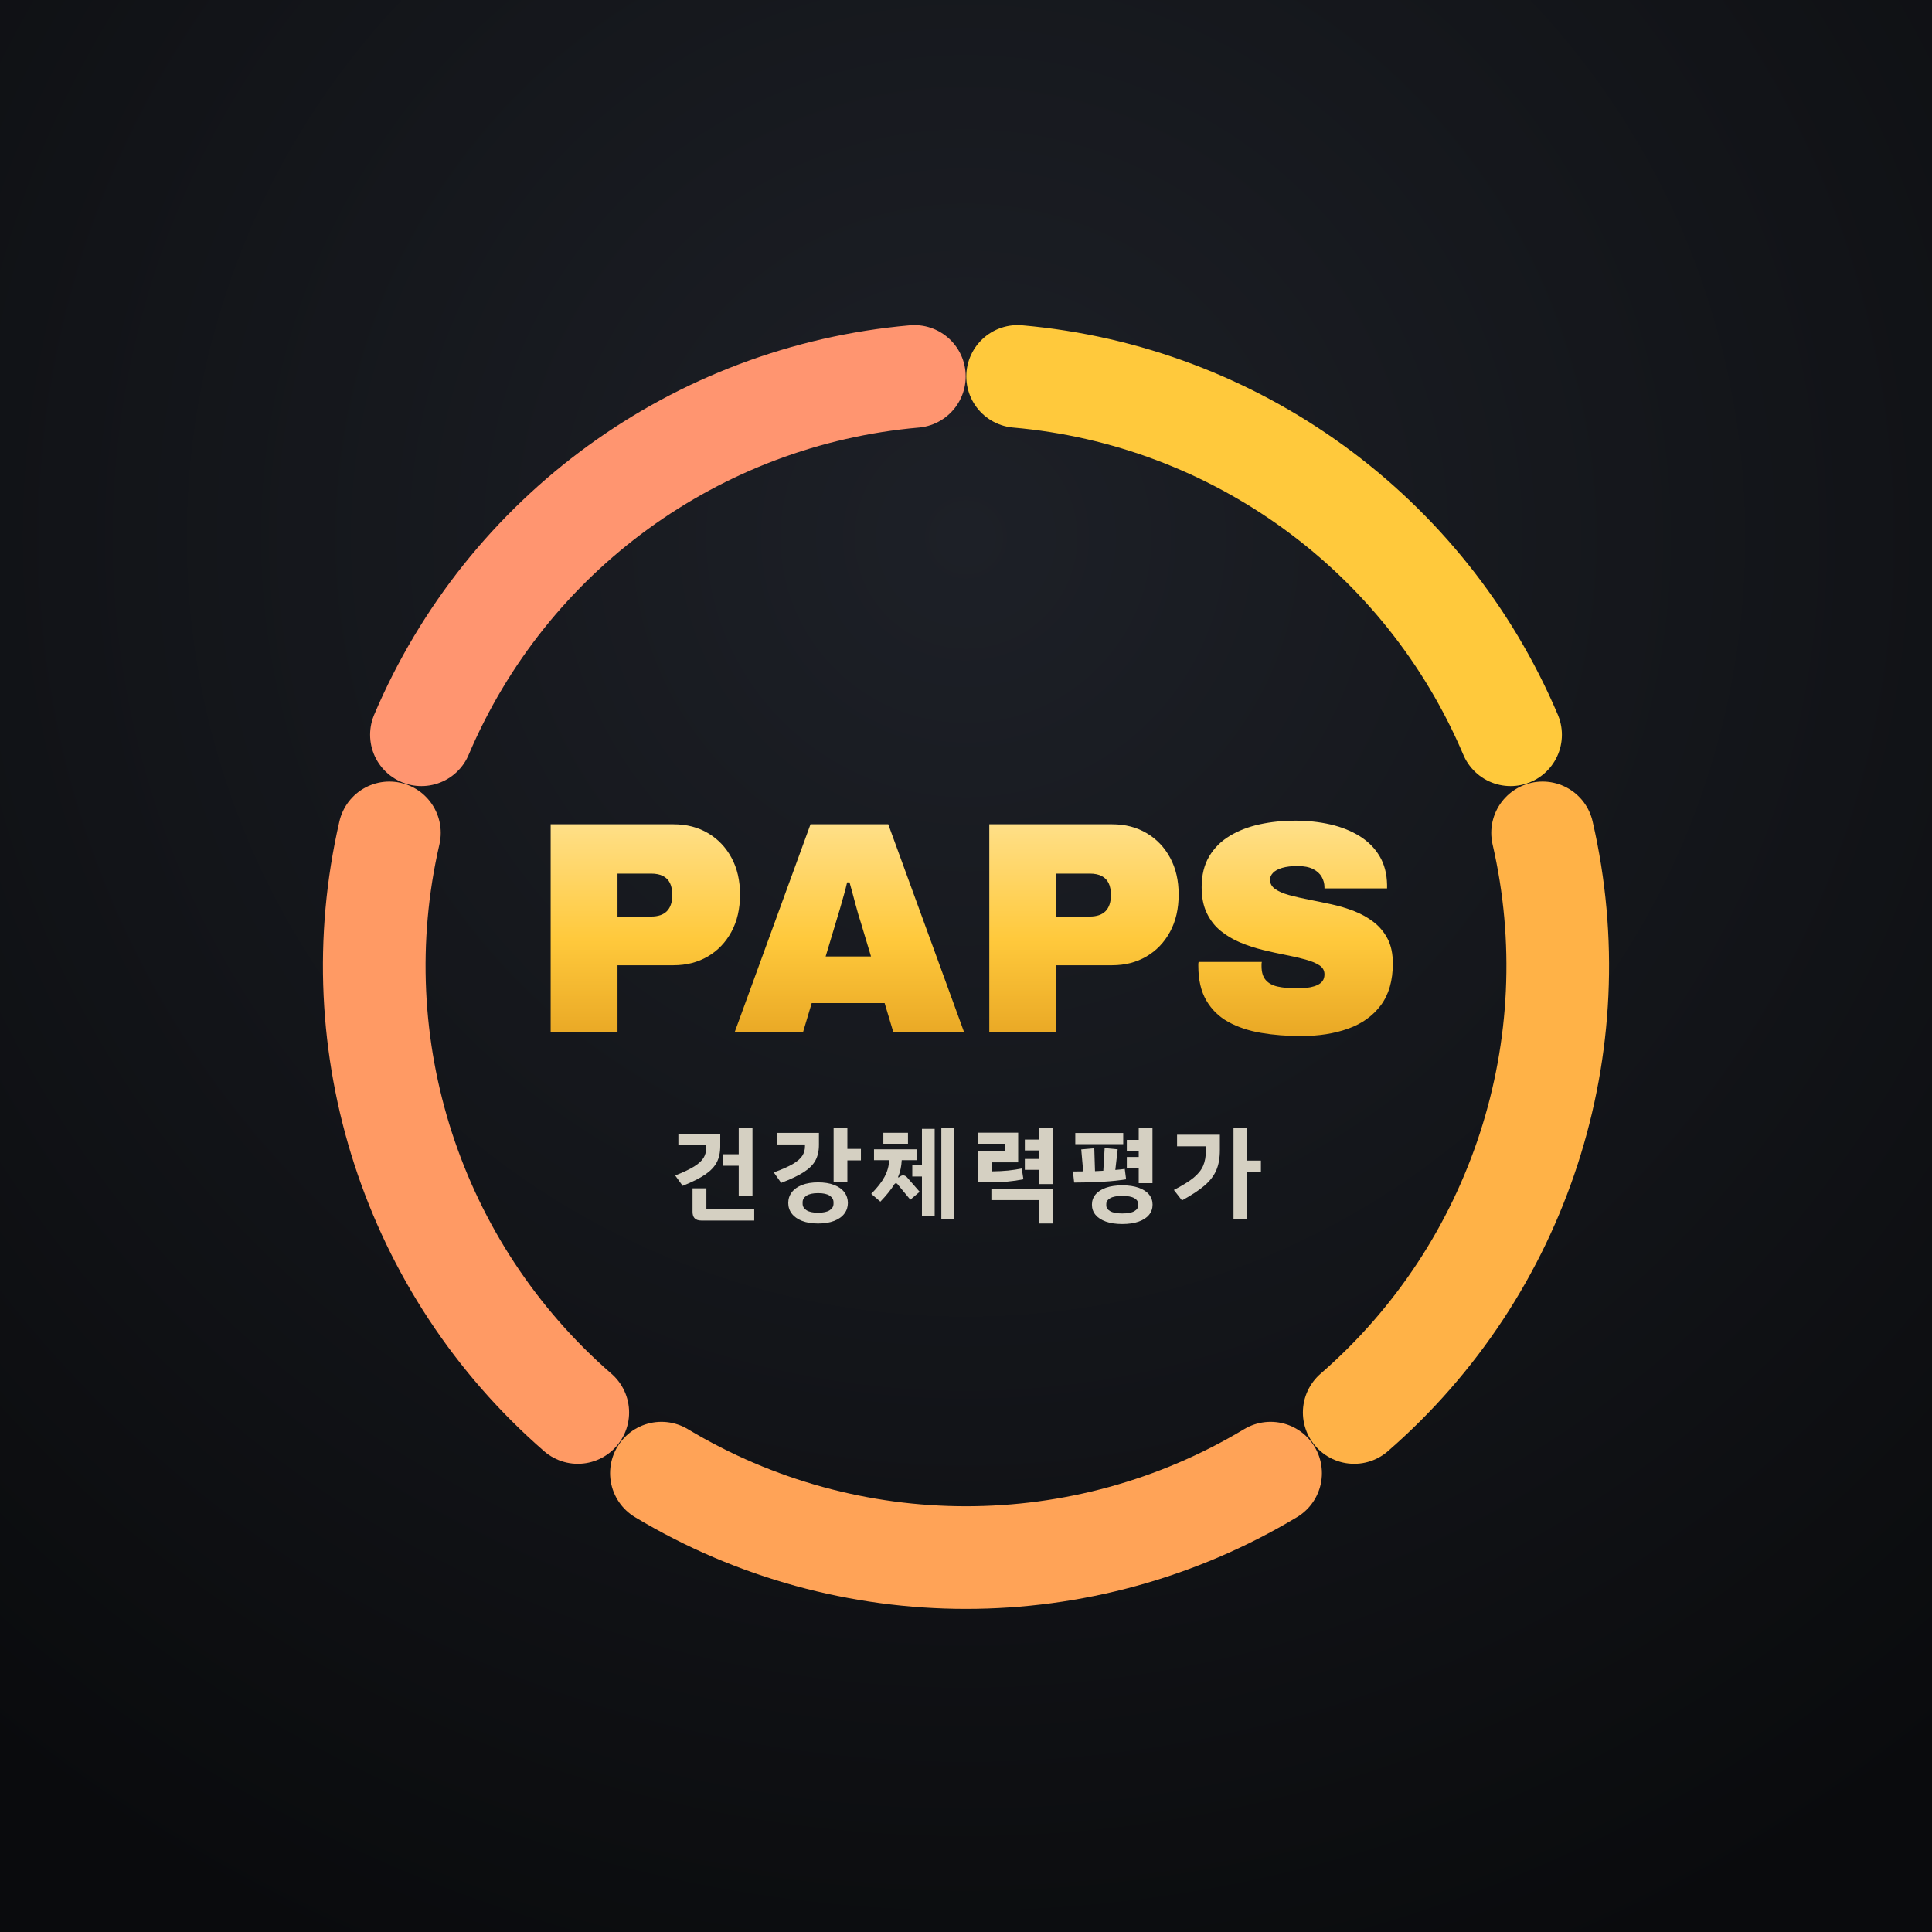
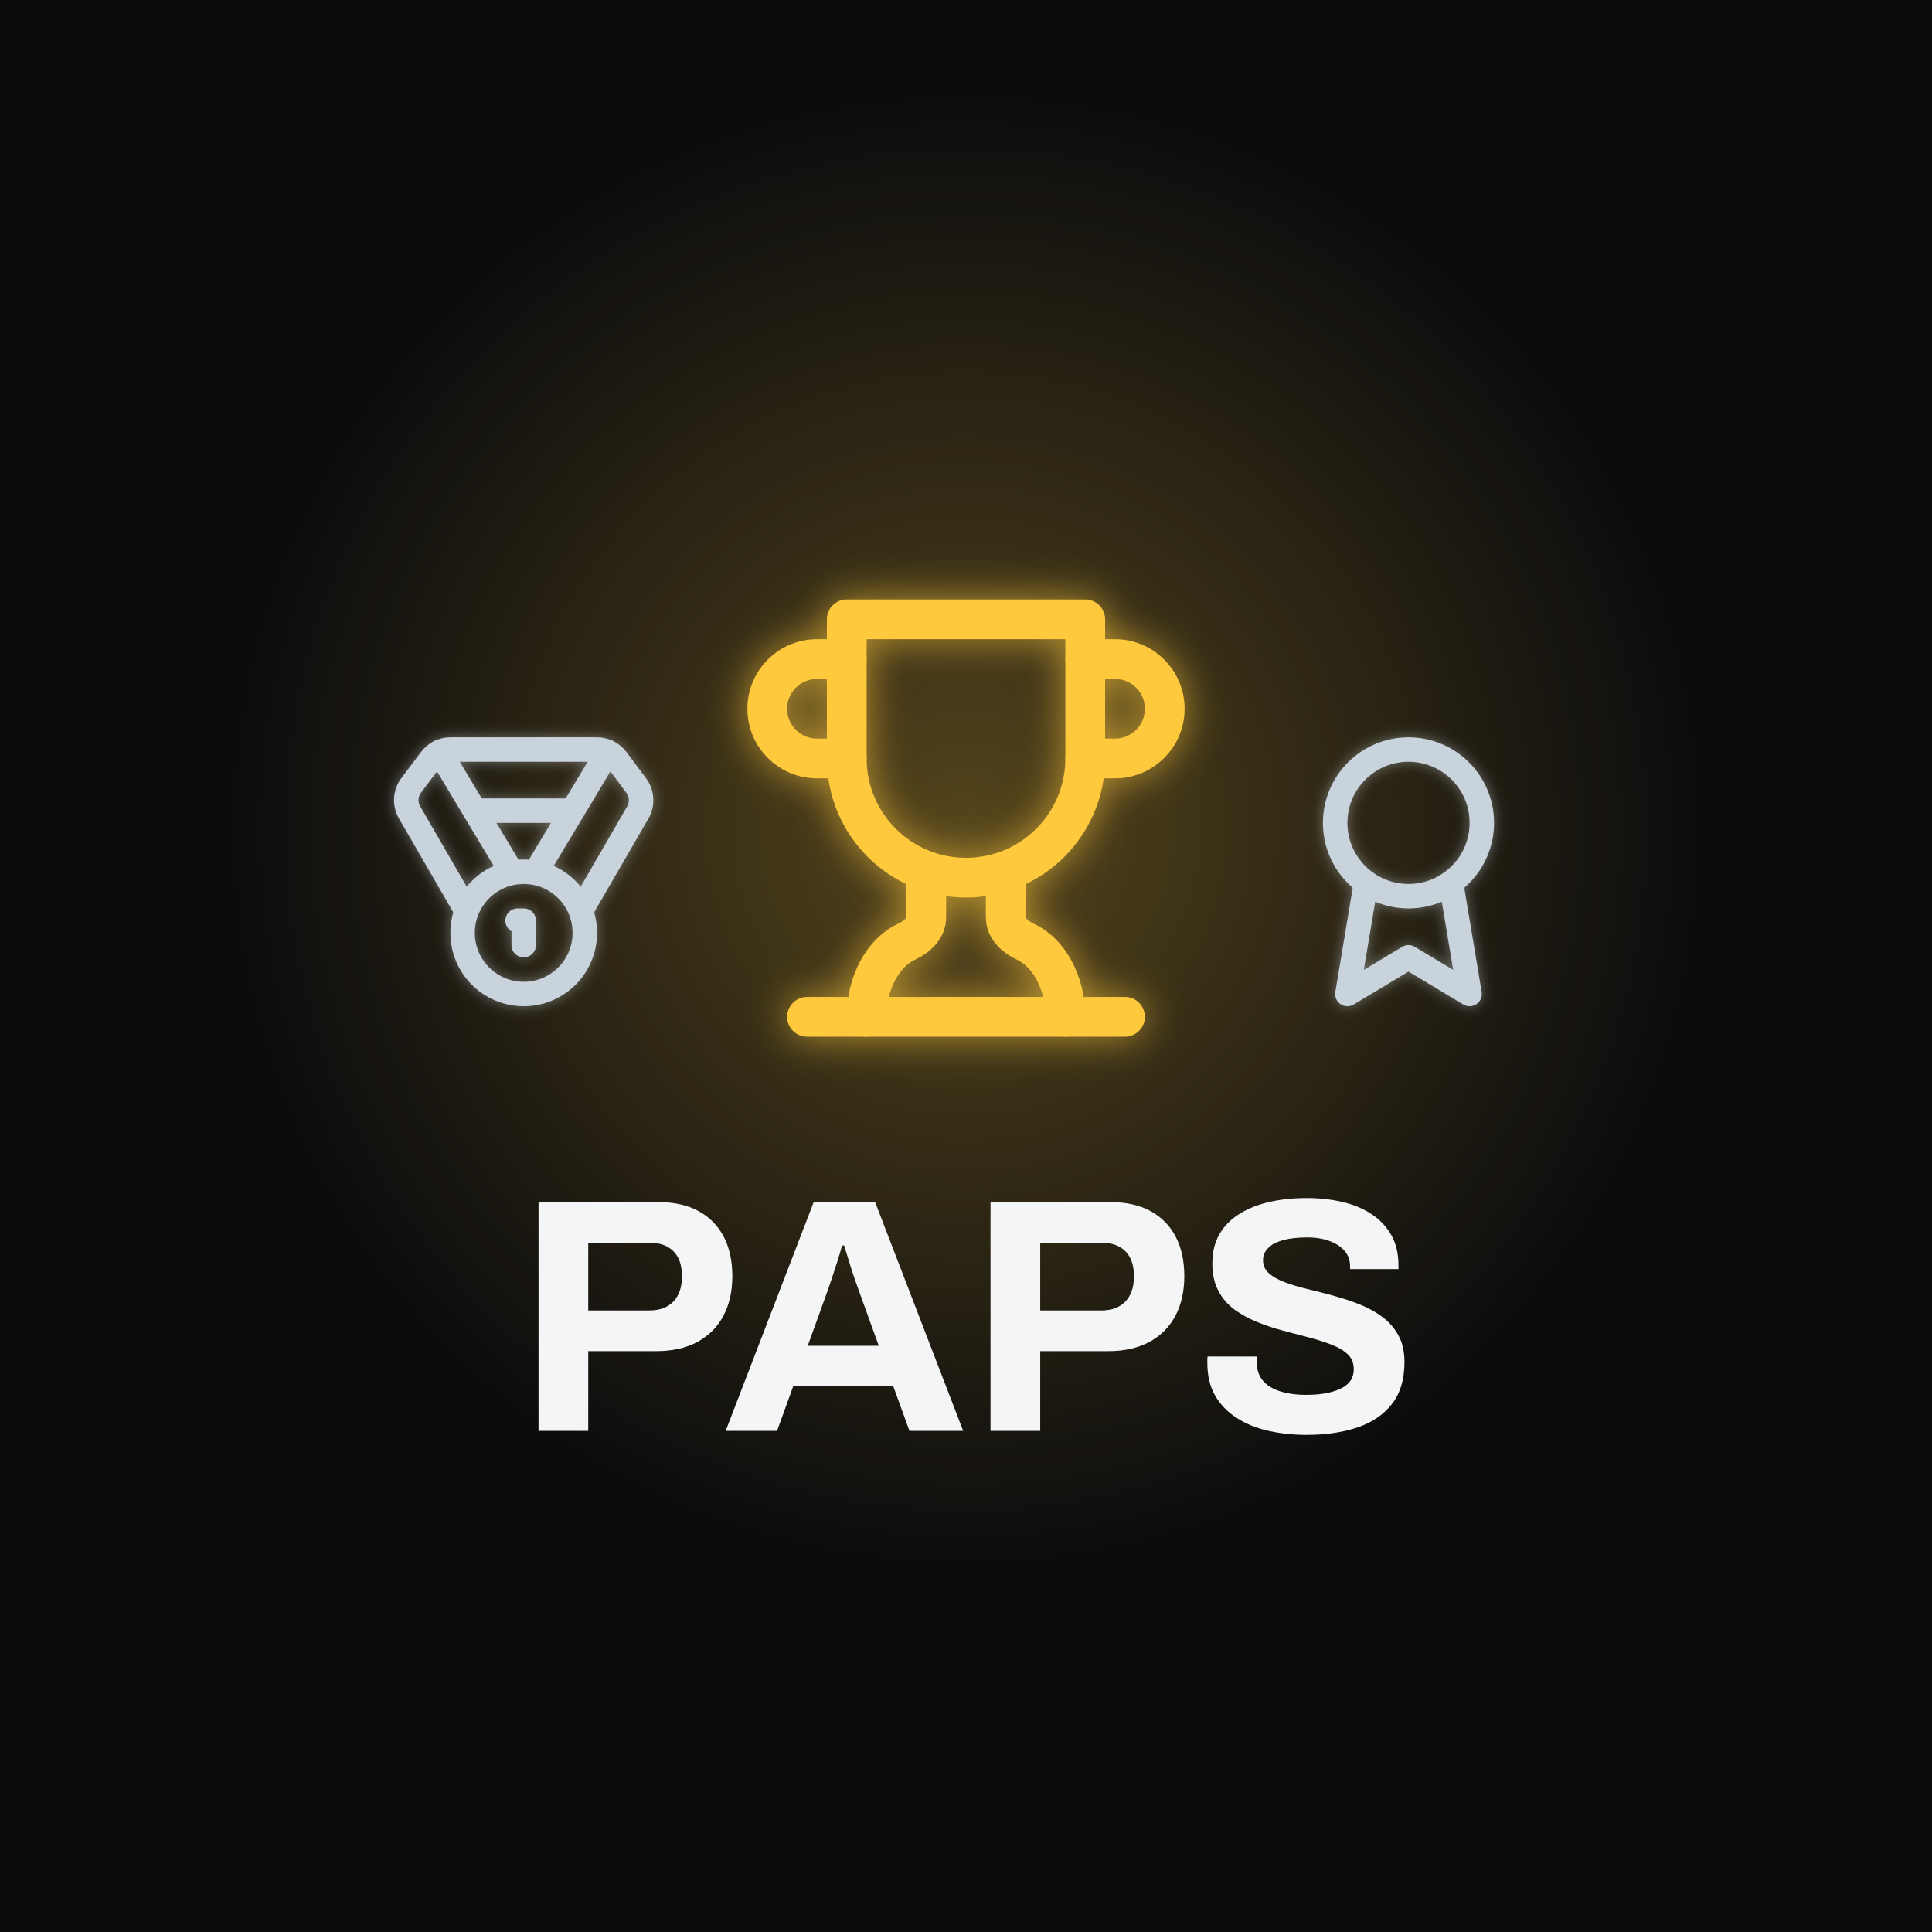
<svg xmlns="http://www.w3.org/2000/svg" viewBox="0 0 512 512">
  <defs>
-     <radialGradient id="bg" cx="50%" cy="28%" r="80%">
-       <stop offset="0" stop-color="#1D2027" />
-       <stop offset="1" stop-color="#0A0B0D" />
+     <radialGradient id="glow" cx="50%" cy="50%" r="50%">
+       <stop offset="0" stop-color="#FFC93C" stop-opacity=".30" />
+       <stop offset=".68" stop-color="#FFC93C" stop-opacity="0" />
    </radialGradient>
-     <linearGradient id="gold" x1="0" y1="0" x2="0" y2="1">
-       <stop offset="0" stop-color="#FFE08A" />
-       <stop offset=".55" stop-color="#FFC93C" />
-       <stop offset="1" stop-color="#E9A825" />
-     </linearGradient>
+     <filter id="gg" x="-50%" y="-50%" width="200%" height="200%">
+       <feDropShadow dx="0" dy="0" stdDeviation="1" flood-color="#FFC93C" flood-opacity=".65" />
+     </filter>
+     <filter id="sg" x="-50%" y="-50%" width="200%" height="200%">
+       <feDropShadow dx="0" dy="0" stdDeviation=".55" flood-color="#C8D2DC" flood-opacity=".45" />
+     </filter>
  </defs>
-   <rect width="512" height="512" fill="url(#bg)" />
+   <rect width="512" height="512" fill="#0A0B0D" />
+   <circle cx="256" cy="220" r="290" fill="url(#glow)" />
  <g transform="translate(256 256) scale(.8) translate(-256 -256)">
-     <path d="M273.1 60.7A196 196 0 0 1 436.4 179.4" fill="none" stroke="#FFC93C" stroke-width="34" stroke-linecap="round" />
-     <path d="M447.0 211.9A196 196 0 0 1 384.6 403.9" fill="none" stroke="#FFB247" stroke-width="34" stroke-linecap="round" />
-     <path d="M356.9 424.0A196 196 0 0 1 155.1 424.0" fill="none" stroke="#FFA357" stroke-width="34" stroke-linecap="round" />
-     <path d="M127.4 403.9A196 196 0 0 1 65.0 211.9" fill="none" stroke="#FF9A64" stroke-width="34" stroke-linecap="round" />
-     <path d="M75.6 179.4A196 196 0 0 1 238.9 60.7" fill="none" stroke="#FF9570" stroke-width="34" stroke-linecap="round" />
-     <path d="M118.415 278.0V209.057H159.1Q165.613 209.057 170.573 212.013Q175.534 214.97 178.339 220.18Q181.145 225.391 181.145 232.305Q181.145 239.42 178.289 244.681Q175.433 249.942 170.473 252.848Q165.513 255.754 159.1 255.754H140.561V278.0ZM140.561 239.621H151.684Q155.191 239.621 156.945 237.817Q158.699 236.013 158.699 232.506Q158.699 230.101 157.947 228.548Q157.196 226.994 155.642 226.193Q154.089 225.391 151.684 225.391H140.561ZM179.341 278.0 204.493 209.057H230.247L255.399 278.0H231.95L229.044 268.28H204.894L201.988 278.0ZM209.504 252.848H224.535L221.228 241.825Q220.827 240.623 220.326 238.919Q219.825 237.216 219.324 235.312Q218.823 233.408 218.322 231.554Q217.821 229.7 217.42 228.297H216.619Q216.218 230.101 215.566 232.406Q214.915 234.71 214.214 237.166Q213.512 239.621 212.811 241.825ZM263.716 278.0V209.057H304.4Q310.914 209.057 315.874 212.013Q320.834 214.97 323.64 220.18Q326.446 225.391 326.446 232.305Q326.446 239.42 323.59 244.681Q320.734 249.942 315.774 252.848Q310.813 255.754 304.4 255.754H285.862V278.0ZM285.862 239.621H296.985Q300.492 239.621 302.246 237.817Q303.999 236.013 303.999 232.506Q303.999 230.101 303.248 228.548Q302.496 226.994 300.943 226.193Q299.39 225.391 296.985 225.391H285.862ZM367.03 279.202Q359.915 279.202 353.752 278.15Q347.589 277.098 342.93 274.543Q338.27 271.988 335.615 267.428Q332.959 262.869 332.959 255.954Q332.959 255.754 332.959 255.403Q332.959 255.053 333.059 254.652H354.003Q353.903 255.053 353.903 255.403Q353.903 255.754 353.903 256.055Q353.903 259.061 355.305 260.664Q356.708 262.267 359.264 262.819Q361.819 263.37 365.026 263.37Q366.228 263.37 367.581 263.32Q368.934 263.27 370.186 263.019Q371.439 262.768 372.491 262.267Q373.543 261.766 374.144 260.915Q374.746 260.063 374.746 258.76Q374.746 256.856 373.042 255.754Q371.339 254.652 368.433 253.85Q365.527 253.048 361.919 252.347Q358.312 251.645 354.404 250.694Q350.496 249.742 346.888 248.238Q343.281 246.735 340.375 244.38Q337.469 242.026 335.765 238.468Q334.062 234.911 334.062 229.9Q334.062 223.888 336.567 219.679Q339.072 215.471 343.431 212.865Q347.79 210.26 353.351 209.057Q358.913 207.855 365.026 207.855Q371.238 207.855 376.7 209.107Q382.161 210.36 386.37 212.965Q390.578 215.571 392.983 219.579Q395.388 223.587 395.489 229.099V230.301H374.746V229.9Q374.746 228.097 373.844 226.493Q372.942 224.89 370.988 223.888Q369.034 222.886 365.827 222.886Q362.821 222.886 360.767 223.487Q358.713 224.088 357.71 225.141Q356.708 226.193 356.708 227.395Q356.708 229.299 358.412 230.502Q360.115 231.704 363.021 232.506Q365.927 233.308 369.535 234.009Q373.142 234.71 377.05 235.562Q380.959 236.414 384.566 237.817Q388.173 239.22 391.079 241.474Q393.985 243.729 395.689 247.036Q397.393 250.343 397.393 255.153Q397.393 263.67 393.434 268.981Q389.476 274.292 382.612 276.747Q375.748 279.202 367.03 279.202Z" fill="url(#gold)" />
-     <path d="M180.712 322.162H175.578V318.354H180.712V309.514H185.268V332.09H180.712ZM162.148 328.826 159.666 325.392Q163.746 323.794 165.973 322.4Q168.2 321.006 169.084 319.527Q169.968 318.048 169.968 316.076V315.396H160.72V311.554H174.592V315.668Q174.592 318.83 173.436 321.04Q172.28 323.25 169.628 325.069Q166.976 326.888 162.148 328.826ZM185.846 336.578V340.318H168.302Q165.412 340.318 165.412 337.428V329.642H170.002V336.578ZM221.19 316.586V320.394H216.702V327.432H212.146V309.514H216.702V316.586ZM194.772 327.84 192.324 324.372Q196.404 322.91 198.648 321.584Q200.892 320.258 201.776 318.864Q202.66 317.47 202.66 315.702V315.124H193.378V311.282H207.284V315.226Q207.284 318.286 206.128 320.411Q204.972 322.536 202.286 324.27Q199.6 326.004 194.772 327.84ZM216.872 334.504Q216.872 336.476 215.716 338.023Q214.56 339.57 212.333 340.437Q210.106 341.304 207.012 341.304Q203.918 341.304 201.691 340.437Q199.464 339.57 198.291 338.023Q197.118 336.476 197.118 334.504Q197.118 332.498 198.291 330.951Q199.464 329.404 201.691 328.537Q203.918 327.67 207.012 327.67Q210.106 327.67 212.333 328.537Q214.56 329.404 215.716 330.951Q216.872 332.498 216.872 334.504ZM212.112 334.232Q212.112 332.94 210.854 332.09Q209.596 331.24 207.012 331.24Q204.428 331.24 203.153 332.09Q201.878 332.94 201.878 334.232V334.776Q201.878 336.068 203.153 336.901Q204.428 337.734 207.012 337.734Q209.596 337.734 210.854 336.901Q212.112 336.068 212.112 334.776ZM252.115 309.514V339.706H247.831V309.514ZM241.405 309.956H245.621V338.89H241.405V325.732H238.209V322.026H241.405ZM236.781 314.886H228.621V311.248H236.781ZM235.183 325.358Q235.829 325.358 236.441 325.97L240.657 330.798L237.563 333.416L233.211 328.146Q232.973 327.976 232.769 327.976Q232.565 327.976 232.361 328.18Q230.559 331.036 227.635 334.062L224.609 331.478Q227.669 328.384 229.046 325.783Q230.423 323.182 230.559 320.326H225.527V316.722H239.637V320.326H234.707Q234.571 323.386 233.483 325.936L233.653 326.072L234.197 325.698Q234.673 325.358 235.183 325.358ZM284.671 309.514V328.248H280.081V323.522H275.491V319.918H280.081V317.096H275.491V313.492H280.081V309.514ZM275.015 326.65Q272.499 327.16 269.745 327.415Q266.991 327.67 262.877 327.67H260.089V317.436H268.895V314.886H260.021V311.214H273.281V321.04H264.475V324.032Q267.637 323.998 269.949 323.76Q272.261 323.522 274.471 323.08ZM264.407 329.744H284.671V341.304H280.183V333.552H264.407ZM313.216 322.876H309.272V319.272H313.216V317.198H309.272V313.594H313.216V309.514H317.772V327.942H313.216ZM308.082 315.022H292.204V311.316H308.082ZM309.034 326.65Q305.872 327.194 301.316 327.466Q296.76 327.738 291.83 327.738L291.422 324.066Q293.666 324.066 294.822 324.032L294.176 316.756L298.494 316.382L298.732 323.964Q300.568 323.896 301.486 323.828L301.928 316.314L306.246 316.722L305.464 323.556Q307.538 323.386 308.592 323.216ZM317.806 335.048Q317.806 336.986 316.633 338.431Q315.46 339.876 313.199 340.675Q310.938 341.474 307.776 341.474Q304.614 341.474 302.353 340.675Q300.092 339.876 298.902 338.431Q297.712 336.986 297.712 335.048Q297.712 333.144 298.902 331.699Q300.092 330.254 302.353 329.455Q304.614 328.656 307.776 328.656Q310.938 328.656 313.199 329.455Q315.46 330.254 316.633 331.699Q317.806 333.144 317.806 335.048ZM313.046 334.844Q313.046 333.654 311.754 332.906Q310.462 332.158 307.776 332.158Q305.09 332.158 303.781 332.906Q302.472 333.654 302.472 334.844V335.32Q302.472 336.476 303.781 337.224Q305.09 337.972 307.776 337.972Q310.462 337.972 311.754 337.224Q313.046 336.476 313.046 335.32ZM353.694 324.27H349.172V339.706H344.616V309.514H349.172V320.462H353.694ZM325.916 311.894H340.094V317.028Q340.094 320.938 338.904 323.675Q337.714 326.412 335.045 328.707Q332.376 331.002 327.548 333.654L324.862 330.186Q329.146 327.976 331.39 326.14Q333.634 324.304 334.552 322.196Q335.47 320.088 335.47 317.028V315.736H325.916Z" fill="#F4EEDD" fill-opacity=".86" />
+     <g transform="translate(177.0 128.0) scale(6.5833)" fill="none" stroke="#FFC93C" stroke-width="2" stroke-linecap="round" stroke-linejoin="round" filter="url(#gg)">
+       <path d="M6 9H4.5a2.5 2.5 0 0 1 0-5H6" />
+       <path d="M18 9h1.5a2.5 2.5 0 0 0 0-5H18" />
+       <path d="M4 22h16" />
+       <path d="M10 14.66V17c0 .55-.47.98-.97 1.21C7.85 18.75 7 20.24 7 22" />
+       <path d="M14 14.66V17c0 .55.47.98.97 1.21C16.15 18.75 17 20.24 17 22" />
+       <path d="M18 2H6v7a6 6 0 0 0 12 0V2Z" />
+     </g>
+     <g transform="translate(60.9 176.2) scale(4.0488)" fill="none" stroke="#C9D3DC" stroke-width="2" stroke-linecap="round" stroke-linejoin="round" filter="url(#sg)">
+       <path d="M7.21 15 2.66 7.14a2 2 0 0 1 .13-2.2L4.4 2.8A2 2 0 0 1 6 2h12a2 2 0 0 1 1.6.8l1.6 2.14a2 2 0 0 1 .14 2.2L16.79 15" />
+       <path d="M11 12 5.12 2.2" />
+       <path d="m13 12 5.88-9.8" />
+       <path d="M8 7h8" />
+       <path d="M12 18v-2h-.5" />
+       <circle cx="12" cy="17" r="5" />
+     </g>
+     <g transform="translate(354.0 176.2) scale(4.0488)" fill="none" stroke="#C9D3DC" stroke-width="2" stroke-linecap="round" stroke-linejoin="round" filter="url(#sg)">
+       <path d="M15.477 12.89 17 22l-5-3-5 3 1.523-9.11" />
+       <circle cx="12" cy="8" r="6" />
+     </g>
+     <path d="M114.398 410.0V334.199H153.845Q162.022 334.199 167.492 337.238Q172.961 340.276 175.779 345.746Q178.597 351.215 178.597 358.729Q178.597 366.243 175.669 371.823Q172.74 377.403 167.105 380.497Q161.47 383.591 153.293 383.591H130.862V410.0ZM130.862 370.11H151.083Q156.276 370.11 159.094 367.127Q161.912 364.144 161.912 358.84Q161.912 355.193 160.696 352.762Q159.481 350.331 157.105 349.006Q154.729 347.68 151.083 347.68H130.862ZM176.387 410.0 205.558 334.199H225.89L255.061 410.0H237.271L231.856 395.083H198.818L193.403 410.0ZM203.569 381.823H227.105L220.365 363.149Q219.923 361.934 219.315 360.221Q218.707 358.508 218.044 356.409Q217.381 354.309 216.773 352.265Q216.166 350.221 215.613 348.564H214.95Q214.398 350.663 213.514 353.481Q212.63 356.298 211.746 358.895Q210.862 361.492 210.309 363.149ZM264.122 410.0V334.199H303.569Q311.746 334.199 317.215 337.238Q322.685 340.276 325.503 345.746Q328.32 351.215 328.32 358.729Q328.32 366.243 325.392 371.823Q322.464 377.403 316.829 380.497Q311.193 383.591 303.017 383.591H280.586V410.0ZM280.586 370.11H300.807Q306.0 370.11 308.818 367.127Q311.635 364.144 311.635 358.84Q311.635 355.193 310.42 352.762Q309.204 350.331 306.829 349.006Q304.453 347.68 300.807 347.68H280.586ZM368.873 411.326Q362.243 411.326 356.276 410.0Q350.309 408.674 345.724 405.746Q341.138 402.818 338.541 398.343Q335.945 393.867 335.945 387.459Q335.945 386.906 335.945 386.298Q335.945 385.691 336.055 385.359H352.409Q352.298 385.691 352.298 386.243Q352.298 386.796 352.298 387.238Q352.298 390.773 354.232 393.204Q356.166 395.635 359.923 396.851Q363.68 398.066 368.652 398.066Q371.856 398.066 374.343 397.68Q376.829 397.293 378.762 396.575Q380.696 395.856 381.967 394.862Q383.238 393.867 383.845 392.541Q384.453 391.215 384.453 389.558Q384.453 386.575 382.519 384.696Q380.586 382.818 377.215 381.492Q373.845 380.166 369.646 379.061Q365.448 377.956 361.028 376.796Q356.608 375.635 352.409 373.923Q348.21 372.21 344.895 369.779Q341.58 367.348 339.591 363.591Q337.602 359.834 337.602 354.53Q337.602 348.895 339.978 344.807Q342.354 340.718 346.663 338.066Q350.972 335.414 356.608 334.144Q362.243 332.873 368.873 332.873Q375.061 332.873 380.586 334.144Q386.11 335.414 390.309 338.177Q394.508 340.939 396.884 345.138Q399.26 349.337 399.26 355.083V356.409H383.238V355.525Q383.238 352.541 381.47 350.442Q379.702 348.343 376.497 347.127Q373.293 345.912 368.983 345.912Q364.343 345.912 361.083 346.796Q357.823 347.68 356.11 349.392Q354.398 351.105 354.398 353.425Q354.398 356.077 356.331 357.79Q358.265 359.503 361.635 360.773Q365.006 362.044 369.204 363.039Q373.403 364.033 377.823 365.249Q382.243 366.464 386.442 368.122Q390.641 369.779 393.956 372.265Q397.271 374.751 399.26 378.398Q401.249 382.044 401.249 387.127Q401.249 395.856 397.05 401.16Q392.851 406.464 385.558 408.895Q378.265 411.326 368.873 411.326Z" fill="#F4F5F7" />
  </g>
</svg>
